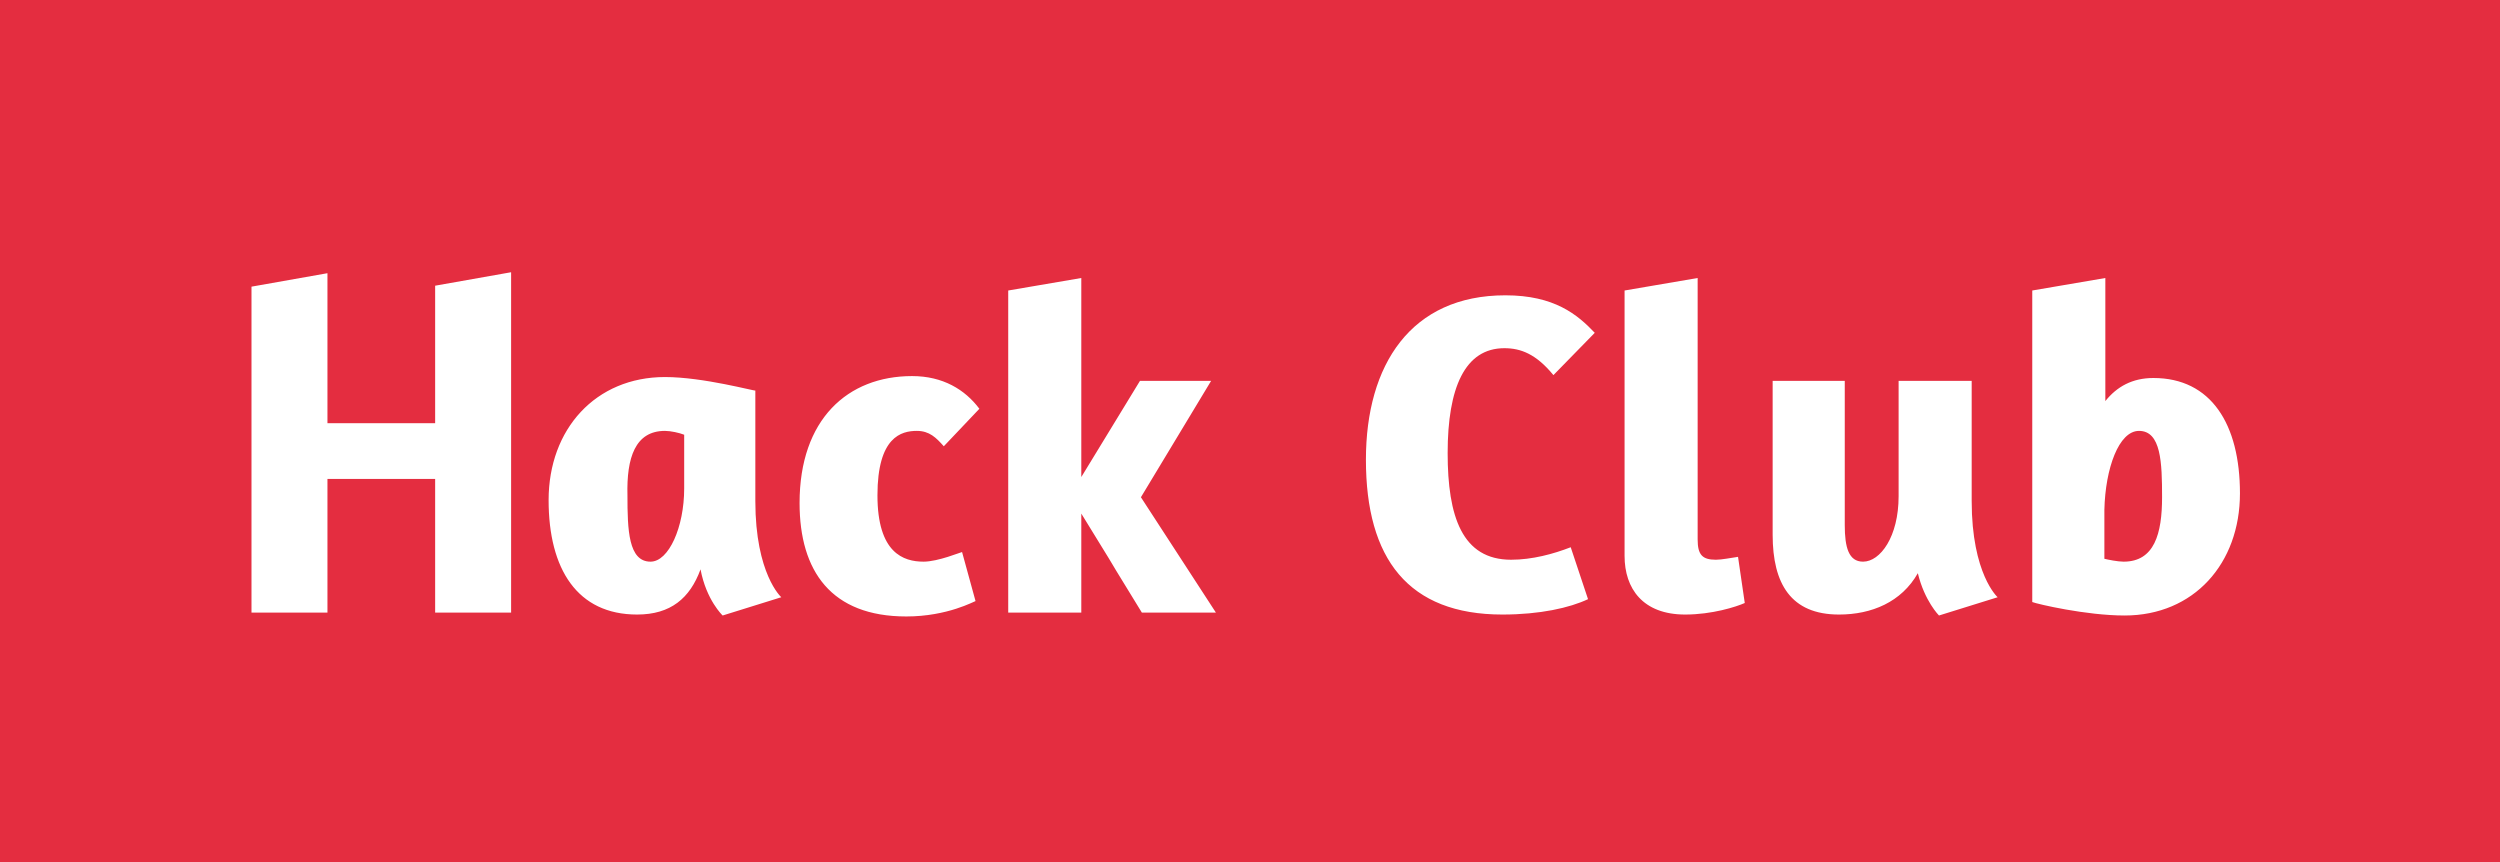
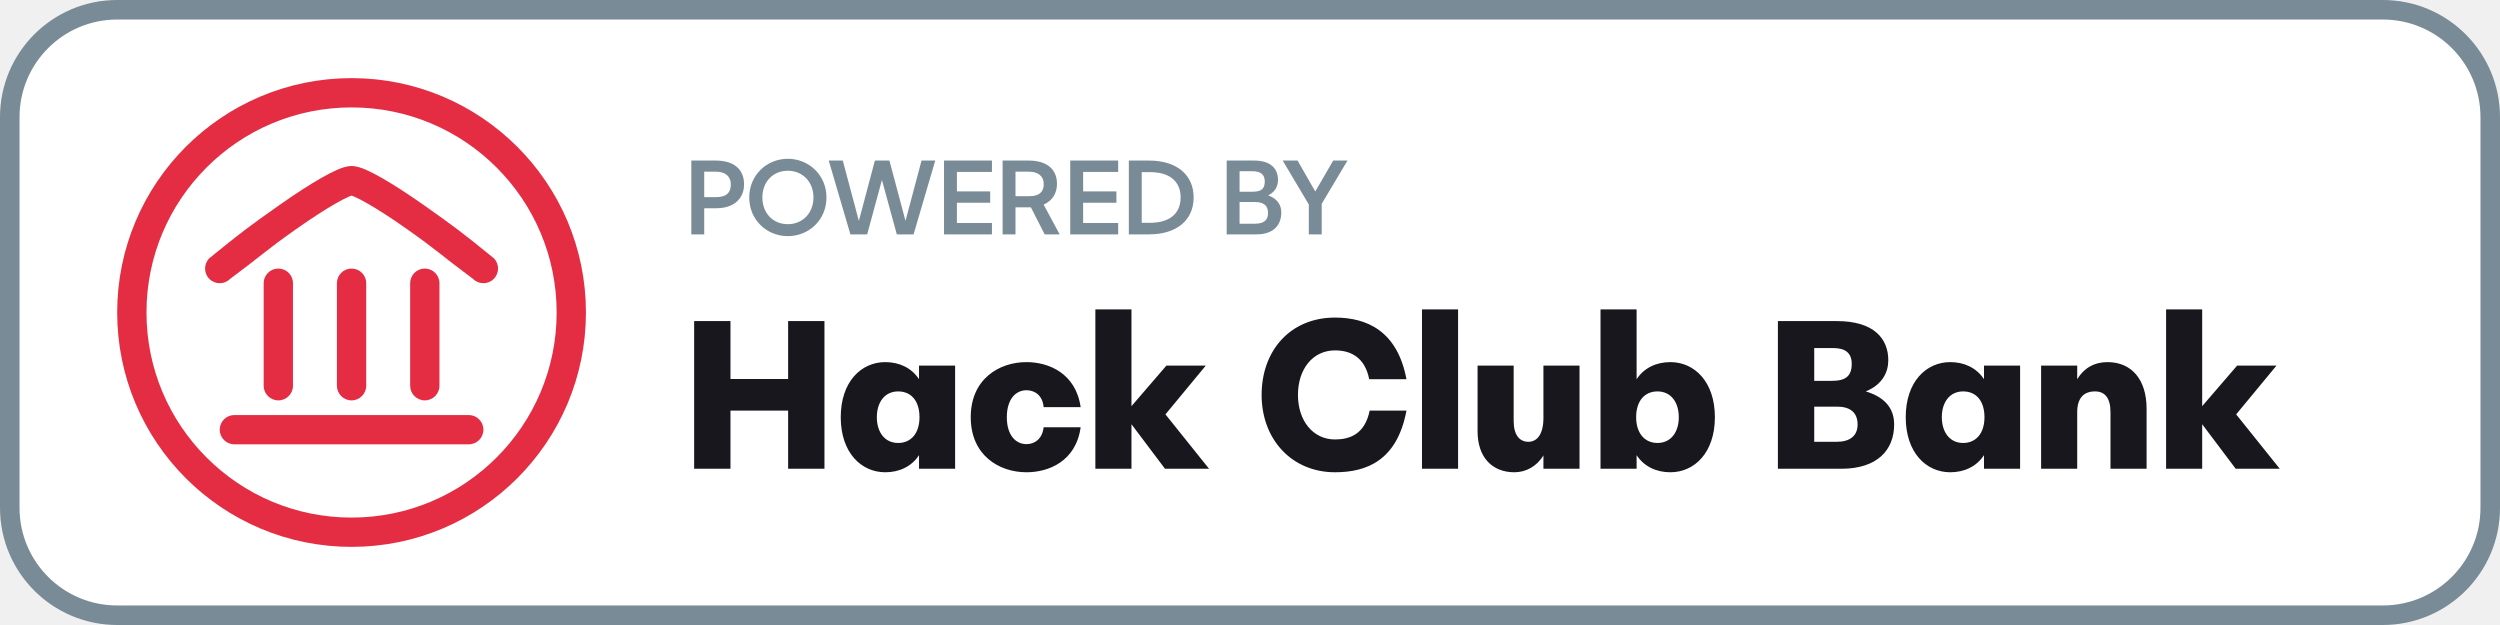
- <svg xmlns="http://www.w3.org/2000/svg" version="1.1" id="svg2" x="0px" y="0px" viewBox="0 0 260 89.6" style="enable-background:new 0 0 260 89.6;" xml:space="preserve">
-   <style type="text/css">
- 	.st0{fill:#E42D40;}
- 	.st1{fill:#FFFFFF;}
- </style>
-   <g id="layer1" transform="translate(-106.3429,-781.7239)">
-     <g id="layer1-9" transform="translate(-132.6018,254.9364)">
-       <g id="g3013-3" transform="matrix(1,0,0,0.728949,238.9447,526.7875)">
-         <path id="rect2989-0" class="st0" d="M0,0h260v123H0V0z" />
-         <g id="g2991-4">
-           <path id="rect2993-9" class="st0" d="M30.3,41.6H229v36.4H30.3V41.6z" />
-         </g>
-       </g>
-       <path id="text3025-8-56" class="st1" d="M292.1,555.1l-7.9,1.4v1.5v7v5.8H273c0-2.3,0-4.8,0-7.1v-8.5l-7.9,1.4v1.4v7.1v25.4h7.9    v-13.9h11.2v13.9h7.9v-26.9V558L292.1,555.1z M351.4,555.7l-7.6,1.3v33.5h7.6v-10.3c0,0,0,0,0,0c6.4,10.4,0.1,0.2,6.3,10.3h7.7    l-7.8-12l7.3-12.1h-7.4l-6.1,10V572V555.7z M415.5,555.7l-7.6,1.3v27.6c0,3.4,1.9,6.1,6.3,6.1c2.8,0,5.3-0.8,6.2-1.2l-0.7-4.8    c-0.7,0.1-1.7,0.3-2.3,0.3c-1.4,0-1.9-0.5-1.9-2.1V555.7z M457.9,555.7l-7.6,1.3v32.4c0.5,0.2,5.6,1.4,9.6,1.4    c7.2,0,12-5.4,12-12.7c0-7.2-3-12-9-12c-2.2,0-3.8,0.9-5,2.4V555.7z M395.5,557.5c-9.8,0-14.5,7.2-14.5,17.1    c0,10.3,4.4,16.1,14.2,16.1c3.9,0,7-0.7,8.9-1.6l-1.8-5.4c-1.8,0.7-4,1.3-6.2,1.3c-5.1,0-6.6-4.5-6.6-11.1    c0-6.8,1.8-10.9,5.9-10.9c1.7,0,3.3,0.6,5.1,2.8l4.3-4.4C403,559.5,400.6,557.5,395.5,557.5z M333.8,565.9    c-6.7,0-11.7,4.5-11.7,13.2c0,7.1,3.3,11.8,11.1,11.8c4.3,0,7.1-1.6,7.2-1.6l-1.4-5.1c-0.1,0-2.5,1-4,1c-2.1,0-4.8-0.9-4.8-6.9    c0-6.1,2.5-6.7,4.1-6.7c1.3,0,2,0.7,2.8,1.6l3.7-3.9C339.3,567.3,337,565.9,333.8,565.9z M308.1,566c-7.2,0-12.1,5.4-12.1,12.8    c0,7.2,3,11.9,9.2,11.9c3.5,0,5.5-1.7,6.6-4.7c0.6,3.2,2.3,4.8,2.3,4.8l6.1-1.9c0,0-2.7-2.4-2.7-10v-11.5    C317.5,567.5,312.1,566,308.1,566z M423.3,566.4v16c0,5.1,1.9,8.3,6.9,8.3c3.4,0,6.5-1.3,8.2-4.3c0.7,2.9,2.2,4.4,2.2,4.4l6.1-1.9    c0,0-2.7-2.4-2.7-10v-12.5h-7.6v12c0,4.2-1.9,6.8-3.7,6.8c-1.5,0-1.9-1.5-1.9-3.8v-15H423.3z M308.1,571.6c0.6,0,1.5,0.2,2,0.4    v5.6c0,4-1.6,7.6-3.5,7.6c-2.3,0-2.4-3.3-2.4-6.9C304.1,574.4,305,571.6,308.1,571.6z M461.4,571.6c2.3,0,2.4,3.3,2.4,6.9    c0,3.8-0.8,6.7-4,6.7c-0.6,0-1.6-0.2-2-0.3v-5.1C457.9,575.5,459.3,571.6,461.4,571.6z" />
-       <g id="flowRoot3087-4" transform="matrix(1.287637,0,0,1.287637,571.4673,621.5536)">
- 		</g>
-     </g>
-     <g id="flowRoot2985-4" transform="matrix(0.3454115,0,0,0.3454115,163.0303,709.8464)">
- 	</g>
+ <svg xmlns="http://www.w3.org/2000/svg" width="256" height="64" viewBox="0 0 256 64" fill="none">
+   <g clip-path="url(#clip0)">
+     <rect x="1" y="1" width="254" height="62" rx="11" fill="white" stroke="#798B96" stroke-width="2" />
+     <path d="M70.792 24H72.112V21.324H73.348C75.256 21.324 76.192 20.244 76.192 18.876C76.192 17.4 75.232 16.44 73.276 16.44H70.792V24ZM73.324 17.58C74.236 17.58 74.836 18.036 74.836 18.888C74.836 19.728 74.38 20.184 73.36 20.184H72.112V17.58H73.324ZM80.67 24.18C82.842 24.18 84.63 22.512 84.63 20.22C84.63 17.928 82.83 16.26 80.67 16.26C78.522 16.26 76.722 17.928 76.722 20.22C76.722 22.512 78.51 24.18 80.67 24.18ZM80.67 22.956C79.17 22.956 78.066 21.84 78.066 20.22C78.066 18.6 79.17 17.484 80.67 17.484C82.17 17.484 83.298 18.6 83.298 20.22C83.298 21.84 82.17 22.956 80.67 22.956ZM86.302 16.44H84.862L87.082 24H88.798L90.31 18.432L91.834 24H93.55L95.77 16.44H94.366L92.722 22.62L91.078 16.44H89.59L87.946 22.62L86.302 16.44ZM96.667 24H101.575V22.836H97.987V20.76H101.395V19.596H97.987V17.604H101.575V16.44H96.667V24ZM102.667 24H103.987V21.228H105.559L106.975 24H108.511L106.867 20.952C107.779 20.556 108.235 19.764 108.235 18.828C108.235 17.388 107.275 16.44 105.319 16.44H102.667V24ZM105.367 17.58C106.279 17.58 106.879 18.024 106.879 18.84C106.879 19.656 106.423 20.088 105.403 20.088H103.987V17.58H105.367ZM109.593 24H114.501V22.836H110.913V20.76H114.321V19.596H110.913V17.604H114.501V16.44H109.593V24ZM115.593 24H117.645C120.561 24 122.229 22.488 122.229 20.22C122.229 17.952 120.561 16.44 117.645 16.44H115.593V24ZM117.801 22.812H116.913V17.628H117.801C119.661 17.628 120.897 18.492 120.897 20.22C120.897 21.948 119.661 22.812 117.801 22.812ZM125.612 24H128.66C130.388 24 131.204 23.064 131.204 21.768C131.204 21.144 130.952 20.4 129.86 20.004C130.604 19.644 130.868 19.02 130.868 18.432C130.868 17.268 130.124 16.44 128.408 16.44H125.612V24ZM128.24 17.532C129.056 17.532 129.512 17.844 129.512 18.576C129.512 19.332 129.176 19.632 128.252 19.632H126.932V17.532H128.24ZM128.48 20.688C129.428 20.688 129.848 21.06 129.848 21.804C129.848 22.536 129.44 22.908 128.492 22.908H126.932V20.688H128.48ZM134.023 24H135.343V20.868L137.983 16.44H136.519L134.683 19.608L132.871 16.44H131.347L134.023 20.94V24Z" fill="#798B96" />
+     <path d="M71.08 48H74.8V42.048H80.704V48H84.424V32.88H80.704V38.808H74.8V32.88H71.08V48ZM86.092 42.72C86.092 46.344 88.18 48.36 90.652 48.36C92.068 48.36 93.34 47.784 94.108 46.608V48H97.804V37.44H94.108V38.832C93.34 37.656 92.068 37.08 90.652 37.08C88.18 37.08 86.092 39.096 86.092 42.72ZM91.972 40.08C93.292 40.08 94.156 41.04 94.156 42.72C94.156 44.4 93.268 45.36 91.972 45.36C90.58 45.36 89.788 44.232 89.788 42.72C89.788 41.208 90.58 40.08 91.972 40.08ZM103.099 42.72C103.099 40.872 104.011 39.96 105.115 39.96C105.979 39.96 106.771 40.512 106.867 41.688H110.659C110.155 38.208 107.371 37.08 105.115 37.08C102.283 37.08 99.403 38.832 99.403 42.72C99.403 46.608 102.283 48.36 105.115 48.36C107.395 48.36 110.179 47.232 110.659 43.752H106.867C106.747 44.904 105.979 45.48 105.115 45.48C104.011 45.48 103.099 44.568 103.099 42.72ZM112.166 48H115.862V43.44L119.294 48H123.806L119.342 42.432L123.47 37.44H119.438L115.862 41.592V31.68H112.166V48ZM140.254 42.048C139.75 44.52 138.142 45 136.702 45C134.446 45 132.91 43.08 132.91 40.44C132.91 37.8 134.422 35.88 136.702 35.88C138.214 35.88 139.75 36.504 140.206 38.832H144.022C143.086 33.864 139.942 32.52 136.702 32.52C132.166 32.52 129.19 35.856 129.19 40.44C129.19 45.024 132.31 48.36 136.702 48.36C139.942 48.36 143.062 47.16 144.022 42.048H140.254ZM145.611 48H149.307V31.68H145.611V48ZM154.999 37.44H151.303V44.16C151.303 46.848 152.815 48.36 155.071 48.36C156.223 48.36 157.351 47.784 158.047 46.632V48H161.743V37.44H158.047V42.792C158.047 44.496 157.375 45.24 156.511 45.24C155.599 45.24 154.999 44.544 154.999 43.104V37.44ZM175.605 42.72C175.605 39.096 173.517 37.08 171.045 37.08C169.629 37.08 168.357 37.656 167.589 38.832V31.68H163.893V48H167.589V46.608C168.357 47.784 169.629 48.36 171.045 48.36C173.517 48.36 175.605 46.344 175.605 42.72ZM169.725 40.08C171.117 40.08 171.909 41.208 171.909 42.72C171.909 44.232 171.117 45.36 169.725 45.36C168.429 45.36 167.541 44.376 167.541 42.72C167.541 41.064 168.405 40.08 169.725 40.08ZM182.057 48H188.561C192.209 48 193.961 46.104 193.961 43.464C193.961 42.264 193.457 40.8 191.057 40.08C192.761 39.384 193.361 38.112 193.361 36.888C193.361 34.704 191.921 32.88 188.105 32.88H182.057V48ZM187.721 35.64C188.921 35.64 189.617 36.12 189.617 37.248C189.617 38.496 189.017 39 187.577 39H185.777V35.64H187.721ZM188.129 41.64C189.449 41.64 190.217 42.24 190.217 43.464C190.217 44.64 189.425 45.24 188.081 45.24H185.777V41.64H188.129ZM195.146 42.72C195.146 46.344 197.234 48.36 199.706 48.36C201.122 48.36 202.394 47.784 203.162 46.608V48H206.858V37.44H203.162V38.832C202.394 37.656 201.122 37.08 199.706 37.08C197.234 37.08 195.146 39.096 195.146 42.72ZM201.026 40.08C202.346 40.08 203.21 41.04 203.21 42.72C203.21 44.4 202.322 45.36 201.026 45.36C199.634 45.36 198.842 44.232 198.842 42.72C198.842 41.208 199.634 40.08 201.026 40.08ZM209.01 48H212.706V42.216C212.706 40.728 213.402 40.08 214.53 40.08C215.562 40.08 216.114 40.776 216.114 42.216V48H219.81V41.856C219.81 38.856 218.274 37.08 215.802 37.08C214.458 37.08 213.378 37.704 212.706 38.832V37.44H209.01V48ZM221.807 48H225.503V43.44L228.935 48H233.447L228.983 42.432L233.111 37.44H229.079L225.503 41.592V31.68H221.807V48Z" fill="#17171D" />
+     <circle cx="36" cy="32" r="22.5" stroke="#E42D42" stroke-width="3" />
+     <path d="M22.5 44C22.5 43.172 23.172 42.5 24 42.5H48C48.828 42.5 49.5 43.172 49.5 44C49.5 44.828 48.828 45.5 48 45.5H24C23.172 45.5 22.5 44.828 22.5 44Z" fill="#E42D42" />
+     <path fill-rule="evenodd" clip-rule="evenodd" d="M36 41C35.172 41 34.5 40.328 34.5 39.5V29C34.5 28.172 35.172 27.5 36 27.5C36.828 27.5 37.5 28.172 37.5 29V39.5C37.5 40.328 36.828 41 36 41Z" fill="#E42D42" />
+     <path fill-rule="evenodd" clip-rule="evenodd" d="M43.5 41C42.672 41 42 40.328 42 39.5V29C42 28.172 42.672 27.5 43.5 27.5C44.328 27.5 45 28.172 45 29V39.5C45 40.328 44.328 41 43.5 41Z" fill="#E42D42" />
+     <path fill-rule="evenodd" clip-rule="evenodd" d="M28.5 41C27.672 41 27 40.328 27 39.5V29C27 28.172 27.672 27.5 28.5 27.5C29.328 27.5 30 28.172 30 29V39.5C30 40.328 29.328 41 28.5 41Z" fill="#E42D42" />
+     <path d="M36 20.027C36.062 20.048 36.156 20.084 36.291 20.144C36.65 20.299 37.076 20.52 37.623 20.834C38.736 21.47 40.13 22.369 41.697 23.476C44.849 25.698 45 26 48.44 28.561C49.025 29.147 49.976 29.147 50.561 28.561C51.147 27.976 51.147 27.024 50.561 26.439C47.25 23.75 46.652 23.302 43.428 21.024C41.808 19.881 40.295 18.905 39.111 18.229C38.51 17.885 37.941 17.591 37.496 17.396C37.103 17.224 36.537 17 36 17C35.463 17 34.898 17.224 34.505 17.396C34.059 17.591 33.491 17.885 32.889 18.229C31.706 18.905 30.192 19.881 28.572 21.024C25.349 23.302 24.751 23.75 21.44 26.439C20.853 27.024 20.853 27.976 21.44 28.561C22.025 29.147 22.976 29.147 23.561 28.561C27.001 26 27.152 25.698 30.303 23.476C31.871 22.369 33.264 21.47 34.377 20.834C34.925 20.52 35.351 20.299 35.709 20.144C35.844 20.084 35.939 20.048 36 20.027Z" fill="#E42D42" />
  </g>
+   <defs>
+     <clipPath id="clip0">
+       <rect width="256" height="64" fill="white" />
+     </clipPath>
+   </defs>
</svg>
